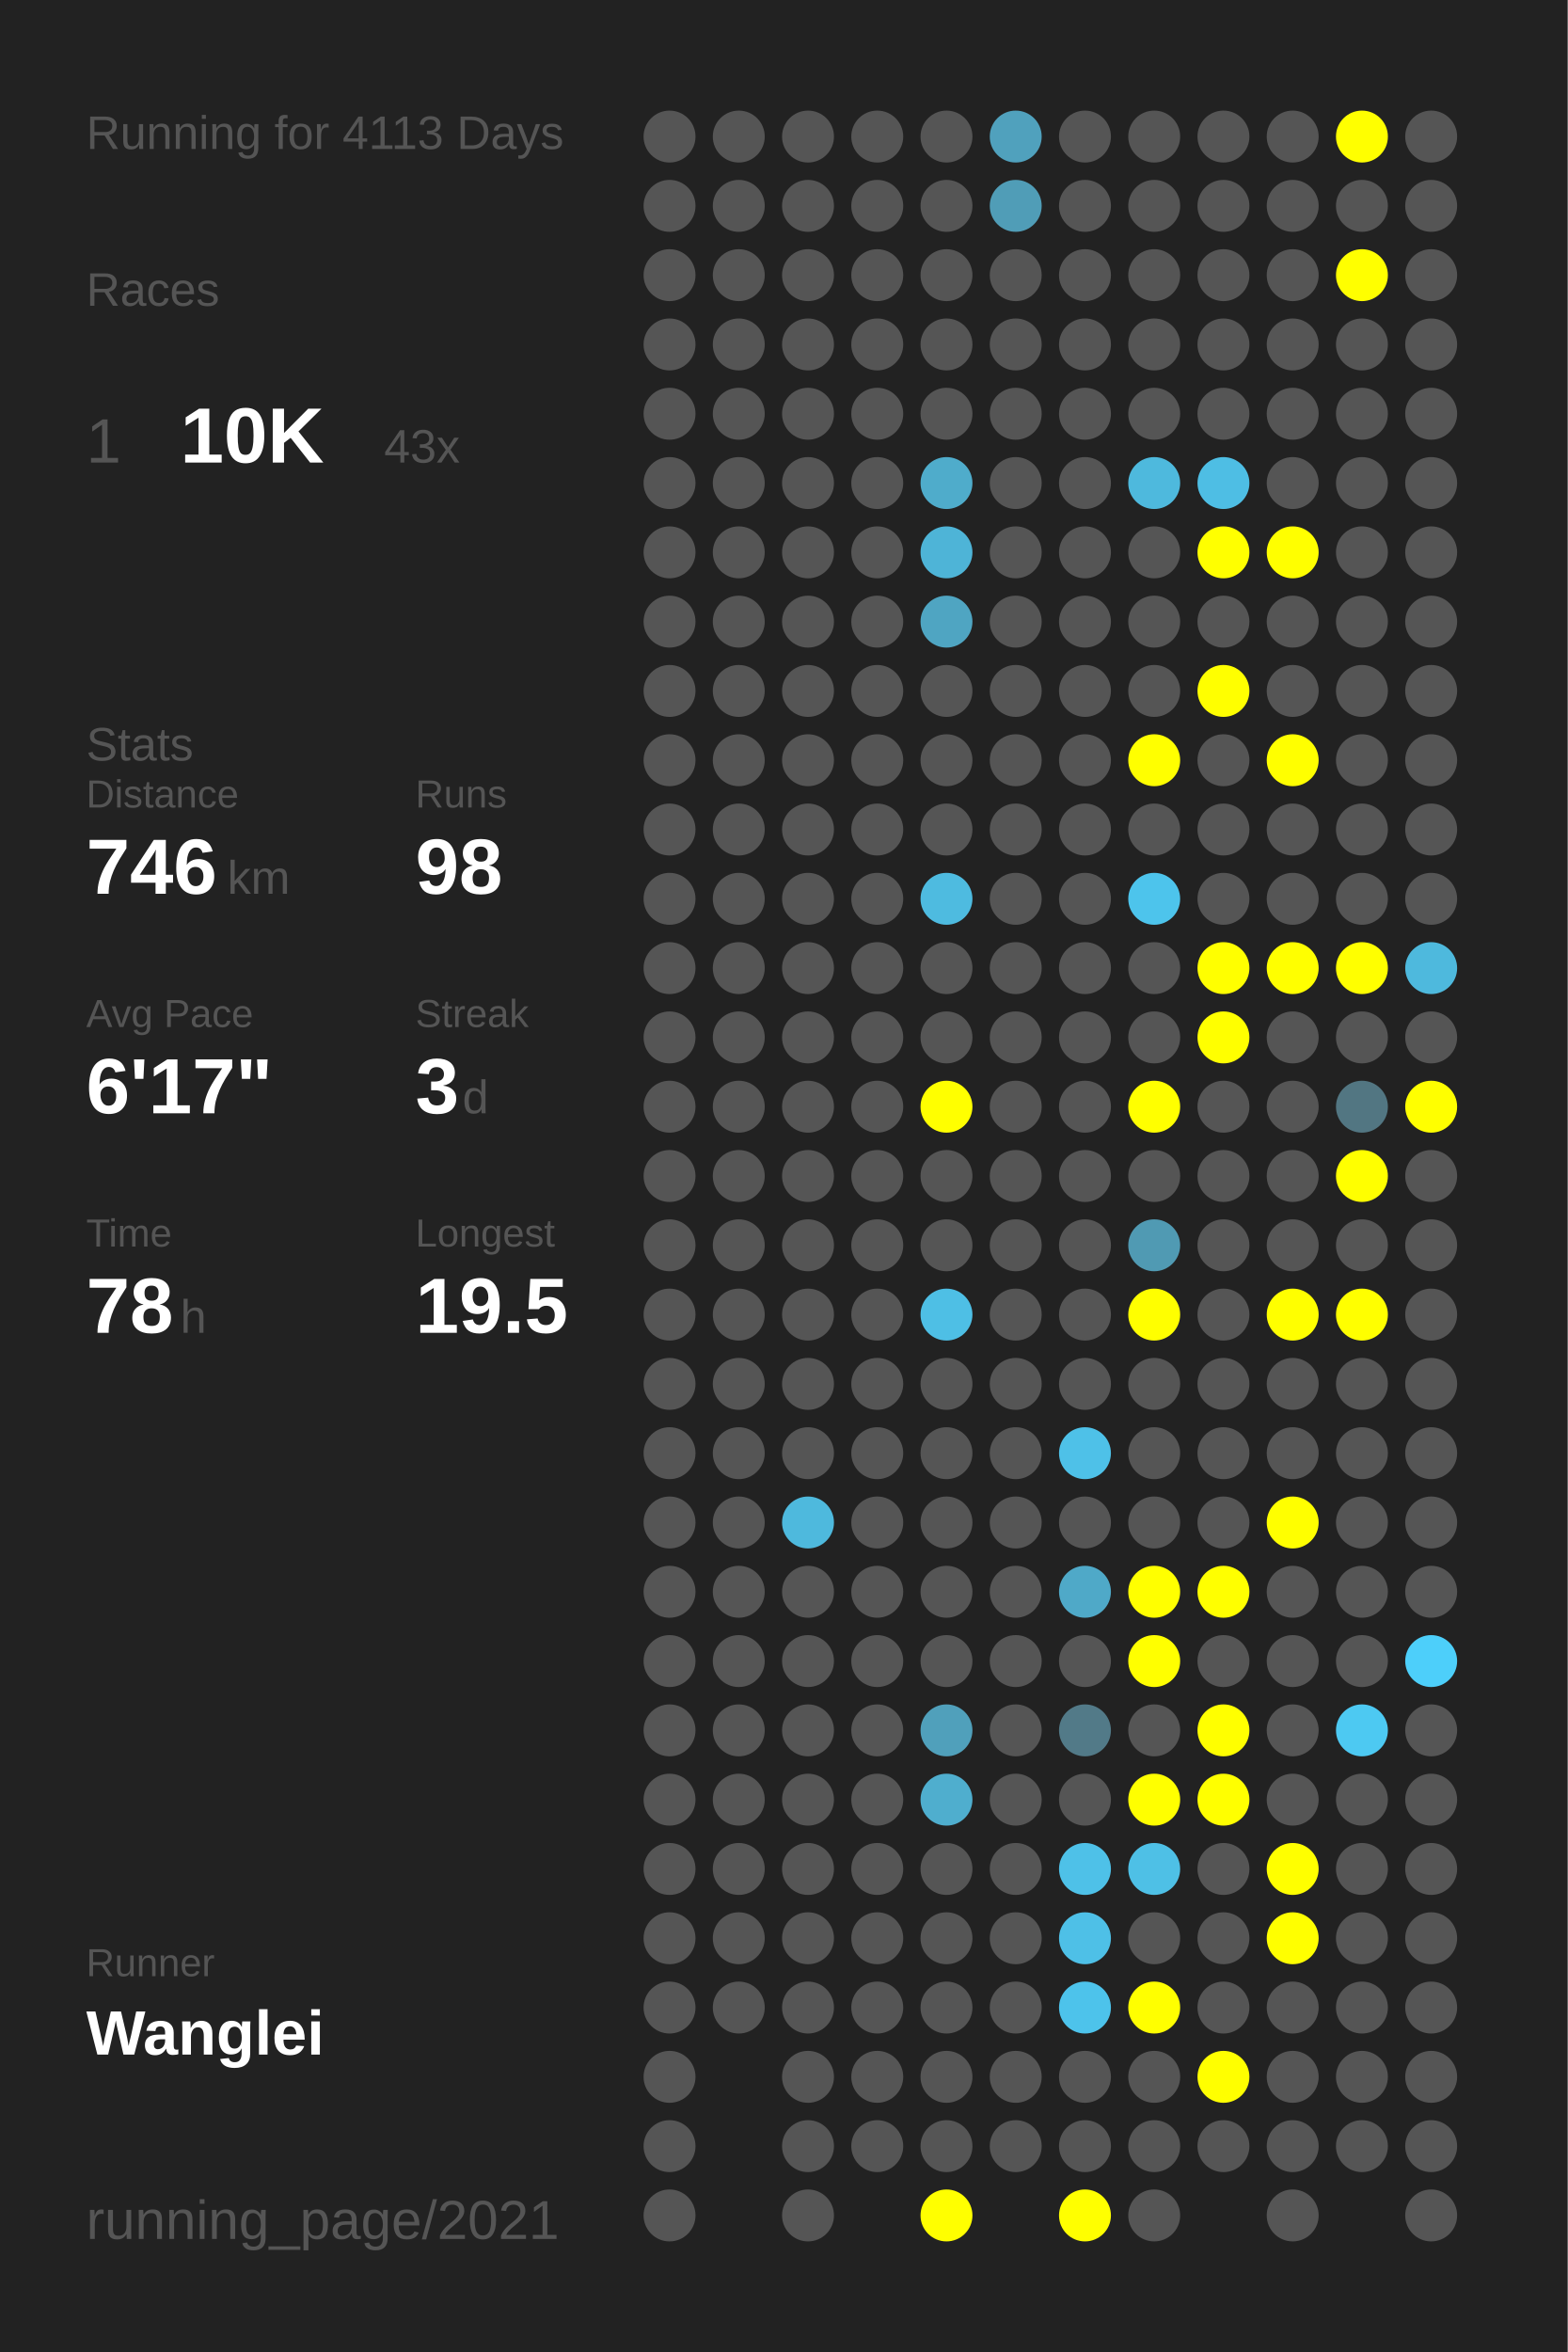
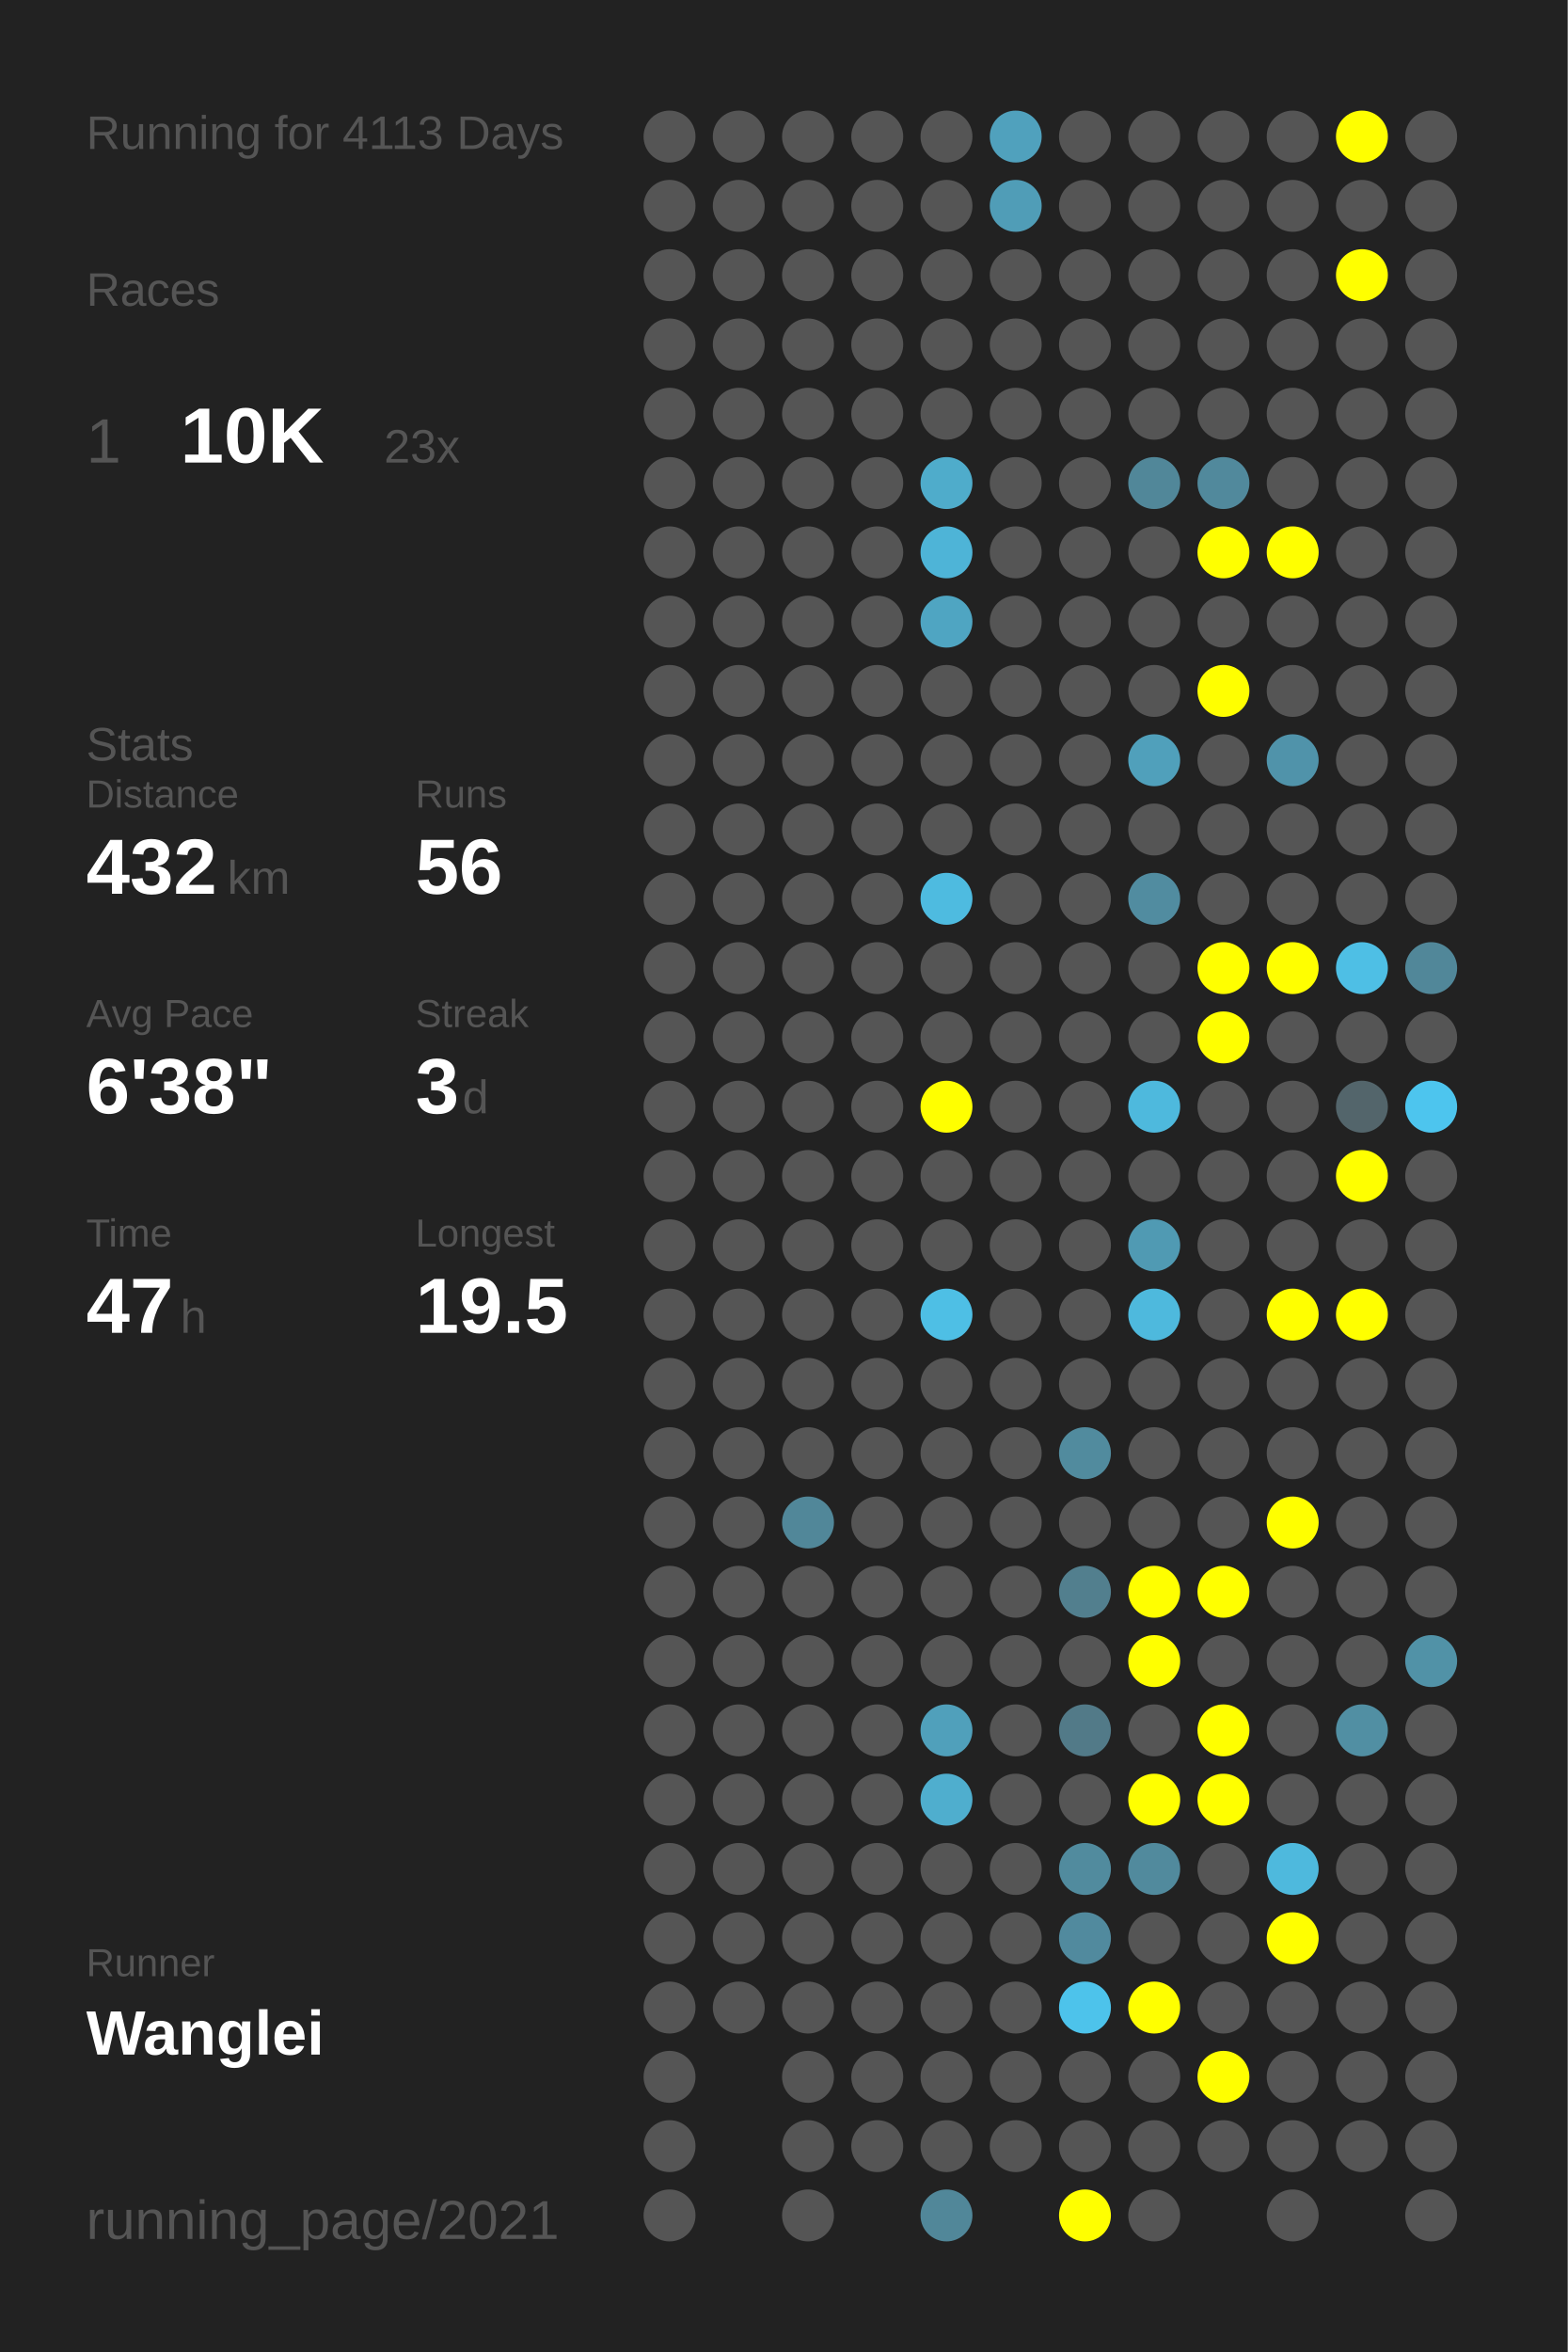
<svg xmlns="http://www.w3.org/2000/svg" baseProfile="full" height="300mm" version="1.1" viewBox="0,0,200,300" width="200mm">
  <defs />
  <rect fill="#222222" height="300" width="200" x="0" y="0" />
  <text fill="#555555" style="font-size:6px; font-family:Arial;" x="11" y="19">Running for 4113 Days</text>
  <text fill="#555555" style="font-size:6px; font-family:Arial;" x="11" y="39">Races</text>
  <text fill="#555555" style="font-size:8px; font-family:Arial;" x="11" y="59">1</text>
  <text fill="#FFFFFF" style="font-size:10px; font-family:Arial; font-weight:bold;" x="23" y="59">10K</text>
-   <text fill="#555555" style="font-size:6px; font-family:Arial;" x="49" y="59">43x</text>
+   <text fill="#555555" style="font-size:6px; font-family:Arial;" x="49" y="59">23x</text>
  <text fill="#555555" style="font-size:6px; font-family:Arial;" x="11" y="97">Stats</text>
  <text fill="#555555" style="font-size:5px; font-family:Arial;" x="11" y="103">Distance</text>
-   <text fill="#FFFFFF" style="font-size:10px; font-family:Arial; font-weight:bold;" x="11" y="114">746</text>
+   <text fill="#FFFFFF" style="font-size:10px; font-family:Arial; font-weight:bold;" x="11" y="114">432</text>
  <text fill="#555555" style="font-size:6px; font-family:Arial;" x="29" y="114">km</text>
  <text fill="#555555" style="font-size:5px; font-family:Arial;" x="53" y="103">Runs</text>
-   <text fill="#FFFFFF" style="font-size:10px; font-family:Arial; font-weight:bold;" x="53" y="114">98</text>
+   <text fill="#FFFFFF" style="font-size:10px; font-family:Arial; font-weight:bold;" x="53" y="114">56</text>
  <text fill="#555555" style="font-size:5px; font-family:Arial;" x="11" y="131">Avg Pace</text>
-   <text fill="#FFFFFF" style="font-size:10px; font-family:Arial; font-weight:bold;" x="11" y="142">6'17"</text>
+   <text fill="#FFFFFF" style="font-size:10px; font-family:Arial; font-weight:bold;" x="11" y="142">6'38"</text>
  <text fill="#555555" style="font-size:5px; font-family:Arial;" x="53" y="131">Streak</text>
  <text fill="#FFFFFF" style="font-size:10px; font-family:Arial; font-weight:bold;" x="53" y="142">3</text>
  <text fill="#555555" style="font-size:6px; font-family:Arial;" x="59" y="142">d</text>
  <text fill="#555555" style="font-size:5px; font-family:Arial;" x="11" y="159">Time</text>
-   <text fill="#FFFFFF" style="font-size:10px; font-family:Arial; font-weight:bold;" x="11" y="170">78</text>
+   <text fill="#FFFFFF" style="font-size:10px; font-family:Arial; font-weight:bold;" x="11" y="170">47</text>
  <text fill="#555555" style="font-size:6px; font-family:Arial;" x="23" y="170">h</text>
  <text fill="#555555" style="font-size:5px; font-family:Arial;" x="53" y="159">Longest</text>
  <text fill="#FFFFFF" style="font-size:10px; font-family:Arial; font-weight:bold;" x="53" y="170">19.5</text>
  <text fill="#555555" style="font-size:5px; font-family:Arial;" x="11" y="252.065">Runner</text>
  <text fill="#FFFFFF" style="font-size:8px; font-family:Arial; font-weight:bold;" x="11" y="262.065">Wanglei</text>
  <text fill="#555555" style="font-size:7px; font-family:Arial;" x="11" y="285.581">running_page/2021</text>
  <circle cx="85.417" cy="17.419" fill="#555555" r="3.312" />
  <circle cx="85.417" cy="26.258" fill="#555555" r="3.312" />
  <circle cx="85.417" cy="35.097" fill="#555555" r="3.312" />
  <circle cx="85.417" cy="43.935" fill="#555555" r="3.312" />
  <circle cx="85.417" cy="52.774" fill="#555555" r="3.312" />
  <circle cx="85.417" cy="61.613" fill="#555555" r="3.312" />
  <circle cx="85.417" cy="70.452" fill="#555555" r="3.312" />
  <circle cx="85.417" cy="79.29" fill="#555555" r="3.312" />
  <circle cx="85.417" cy="88.129" fill="#555555" r="3.312" />
  <circle cx="85.417" cy="96.968" fill="#555555" r="3.312" />
  <circle cx="85.417" cy="105.806" fill="#555555" r="3.312" />
  <circle cx="85.417" cy="114.645" fill="#555555" r="3.312" />
  <circle cx="85.417" cy="123.484" fill="#555555" r="3.312" />
  <circle cx="85.417" cy="132.323" fill="#555555" r="3.312" />
  <circle cx="85.417" cy="141.161" fill="#555555" r="3.312" />
  <circle cx="85.417" cy="150" fill="#555555" r="3.312" />
  <circle cx="85.417" cy="158.839" fill="#555555" r="3.312" />
  <circle cx="85.417" cy="167.677" fill="#555555" r="3.312" />
  <circle cx="85.417" cy="176.516" fill="#555555" r="3.312" />
  <circle cx="85.417" cy="185.355" fill="#555555" r="3.312" />
  <circle cx="85.417" cy="194.194" fill="#555555" r="3.312" />
  <circle cx="85.417" cy="203.032" fill="#555555" r="3.312" />
  <circle cx="85.417" cy="211.871" fill="#555555" r="3.312" />
  <circle cx="85.417" cy="220.71" fill="#555555" r="3.312" />
  <circle cx="85.417" cy="229.548" fill="#555555" r="3.312" />
  <circle cx="85.417" cy="238.387" fill="#555555" r="3.312" />
  <circle cx="85.417" cy="247.226" fill="#555555" r="3.312" />
  <circle cx="85.417" cy="256.065" fill="#555555" r="3.312" />
  <circle cx="85.417" cy="264.903" fill="#555555" r="3.312" />
  <circle cx="85.417" cy="273.742" fill="#555555" r="3.312" />
  <circle cx="85.417" cy="282.581" fill="#555555" r="3.312" />
  <circle cx="94.25" cy="17.419" fill="#555555" r="3.312" />
  <circle cx="94.25" cy="26.258" fill="#555555" r="3.312" />
  <circle cx="94.25" cy="35.097" fill="#555555" r="3.312" />
  <circle cx="94.25" cy="43.935" fill="#555555" r="3.312" />
  <circle cx="94.25" cy="52.774" fill="#555555" r="3.312" />
  <circle cx="94.25" cy="61.613" fill="#555555" r="3.312" />
  <circle cx="94.25" cy="70.452" fill="#555555" r="3.312" />
  <circle cx="94.25" cy="79.29" fill="#555555" r="3.312" />
  <circle cx="94.25" cy="88.129" fill="#555555" r="3.312" />
  <circle cx="94.25" cy="96.968" fill="#555555" r="3.312" />
  <circle cx="94.25" cy="105.806" fill="#555555" r="3.312" />
  <circle cx="94.25" cy="114.645" fill="#555555" r="3.312" />
  <circle cx="94.25" cy="123.484" fill="#555555" r="3.312" />
  <circle cx="94.25" cy="132.323" fill="#555555" r="3.312" />
  <circle cx="94.25" cy="141.161" fill="#555555" r="3.312" />
  <circle cx="94.25" cy="150" fill="#555555" r="3.312" />
  <circle cx="94.25" cy="158.839" fill="#555555" r="3.312" />
  <circle cx="94.25" cy="167.677" fill="#555555" r="3.312" />
  <circle cx="94.25" cy="176.516" fill="#555555" r="3.312" />
  <circle cx="94.25" cy="185.355" fill="#555555" r="3.312" />
  <circle cx="94.25" cy="194.194" fill="#555555" r="3.312" />
  <circle cx="94.25" cy="203.032" fill="#555555" r="3.312" />
  <circle cx="94.25" cy="211.871" fill="#555555" r="3.312" />
  <circle cx="94.25" cy="220.71" fill="#555555" r="3.312" />
  <circle cx="94.25" cy="229.548" fill="#555555" r="3.312" />
  <circle cx="94.25" cy="238.387" fill="#555555" r="3.312" />
  <circle cx="94.25" cy="247.226" fill="#555555" r="3.312" />
  <circle cx="94.25" cy="256.065" fill="#555555" r="3.312" />
  <circle cx="103.083" cy="17.419" fill="#555555" r="3.312" />
  <circle cx="103.083" cy="26.258" fill="#555555" r="3.312" />
  <circle cx="103.083" cy="35.097" fill="#555555" r="3.312" />
  <circle cx="103.083" cy="43.935" fill="#555555" r="3.312" />
  <circle cx="103.083" cy="52.774" fill="#555555" r="3.312" />
  <circle cx="103.083" cy="61.613" fill="#555555" r="3.312" />
  <circle cx="103.083" cy="70.452" fill="#555555" r="3.312" />
  <circle cx="103.083" cy="79.29" fill="#555555" r="3.312" />
  <circle cx="103.083" cy="88.129" fill="#555555" r="3.312" />
  <circle cx="103.083" cy="96.968" fill="#555555" r="3.312" />
  <circle cx="103.083" cy="105.806" fill="#555555" r="3.312" />
  <circle cx="103.083" cy="114.645" fill="#555555" r="3.312" />
  <circle cx="103.083" cy="123.484" fill="#555555" r="3.312" />
  <circle cx="103.083" cy="132.323" fill="#555555" r="3.312" />
  <circle cx="103.083" cy="141.161" fill="#555555" r="3.312" />
  <circle cx="103.083" cy="150" fill="#555555" r="3.312" />
  <circle cx="103.083" cy="158.839" fill="#555555" r="3.312" />
  <circle cx="103.083" cy="167.677" fill="#555555" r="3.312" />
  <circle cx="103.083" cy="176.516" fill="#555555" r="3.312" />
  <circle cx="103.083" cy="185.355" fill="#555555" r="3.312" />
-   <circle cx="103.083" cy="194.194" fill="#4eb9dd" r="3.312" />
+   <circle cx="103.083" cy="194.194" fill="#518799" r="3.312" />
  <circle cx="103.083" cy="203.032" fill="#555555" r="3.312" />
  <circle cx="103.083" cy="211.871" fill="#555555" r="3.312" />
  <circle cx="103.083" cy="220.71" fill="#555555" r="3.312" />
  <circle cx="103.083" cy="229.548" fill="#555555" r="3.312" />
  <circle cx="103.083" cy="238.387" fill="#555555" r="3.312" />
  <circle cx="103.083" cy="247.226" fill="#555555" r="3.312" />
  <circle cx="103.083" cy="256.065" fill="#555555" r="3.312" />
  <circle cx="103.083" cy="264.903" fill="#555555" r="3.312" />
  <circle cx="103.083" cy="273.742" fill="#555555" r="3.312" />
  <circle cx="103.083" cy="282.581" fill="#555555" r="3.312" />
  <circle cx="111.917" cy="17.419" fill="#555555" r="3.312" />
  <circle cx="111.917" cy="26.258" fill="#555555" r="3.312" />
  <circle cx="111.917" cy="35.097" fill="#555555" r="3.312" />
  <circle cx="111.917" cy="43.935" fill="#555555" r="3.312" />
  <circle cx="111.917" cy="52.774" fill="#555555" r="3.312" />
  <circle cx="111.917" cy="61.613" fill="#555555" r="3.312" />
  <circle cx="111.917" cy="70.452" fill="#555555" r="3.312" />
  <circle cx="111.917" cy="79.29" fill="#555555" r="3.312" />
  <circle cx="111.917" cy="88.129" fill="#555555" r="3.312" />
  <circle cx="111.917" cy="96.968" fill="#555555" r="3.312" />
  <circle cx="111.917" cy="105.806" fill="#555555" r="3.312" />
  <circle cx="111.917" cy="114.645" fill="#555555" r="3.312" />
  <circle cx="111.917" cy="123.484" fill="#555555" r="3.312" />
  <circle cx="111.917" cy="132.323" fill="#555555" r="3.312" />
  <circle cx="111.917" cy="141.161" fill="#555555" r="3.312" />
  <circle cx="111.917" cy="150" fill="#555555" r="3.312" />
  <circle cx="111.917" cy="158.839" fill="#555555" r="3.312" />
  <circle cx="111.917" cy="167.677" fill="#555555" r="3.312" />
  <circle cx="111.917" cy="176.516" fill="#555555" r="3.312" />
  <circle cx="111.917" cy="185.355" fill="#555555" r="3.312" />
  <circle cx="111.917" cy="194.194" fill="#555555" r="3.312" />
  <circle cx="111.917" cy="203.032" fill="#555555" r="3.312" />
  <circle cx="111.917" cy="211.871" fill="#555555" r="3.312" />
  <circle cx="111.917" cy="220.71" fill="#555555" r="3.312" />
  <circle cx="111.917" cy="229.548" fill="#555555" r="3.312" />
  <circle cx="111.917" cy="238.387" fill="#555555" r="3.312" />
  <circle cx="111.917" cy="247.226" fill="#555555" r="3.312" />
  <circle cx="111.917" cy="256.065" fill="#555555" r="3.312" />
  <circle cx="111.917" cy="264.903" fill="#555555" r="3.312" />
  <circle cx="111.917" cy="273.742" fill="#555555" r="3.312" />
  <circle cx="120.75" cy="17.419" fill="#555555" r="3.312" />
  <circle cx="120.75" cy="26.258" fill="#555555" r="3.312" />
  <circle cx="120.75" cy="35.097" fill="#555555" r="3.312" />
  <circle cx="120.75" cy="43.935" fill="#555555" r="3.312" />
  <circle cx="120.75" cy="52.774" fill="#555555" r="3.312" />
  <circle cx="120.75" cy="61.613" fill="#4faccb" r="3.312" />
  <circle cx="120.75" cy="70.452" fill="#4eb4d7" r="3.312" />
  <circle cx="120.75" cy="79.29" fill="#4fa5c2" r="3.312" />
  <circle cx="120.75" cy="88.129" fill="#555555" r="3.312" />
  <circle cx="120.75" cy="96.968" fill="#555555" r="3.312" />
  <circle cx="120.75" cy="105.806" fill="#555555" r="3.312" />
  <circle cx="120.75" cy="114.645" fill="#4ebbe0" r="3.312" />
  <circle cx="120.75" cy="123.484" fill="#555555" r="3.312" />
  <circle cx="120.75" cy="132.323" fill="#555555" r="3.312" />
  <circle cx="120.75" cy="141.161" fill="#FFFF00" r="3.312" />
  <circle cx="120.75" cy="150" fill="#555555" r="3.312" />
  <circle cx="120.75" cy="158.839" fill="#555555" r="3.312" />
  <circle cx="120.75" cy="167.677" fill="#4ebfe5" r="3.312" />
  <circle cx="120.75" cy="176.516" fill="#555555" r="3.312" />
  <circle cx="120.75" cy="185.355" fill="#555555" r="3.312" />
  <circle cx="120.75" cy="194.194" fill="#555555" r="3.312" />
  <circle cx="120.75" cy="203.032" fill="#555555" r="3.312" />
  <circle cx="120.75" cy="211.871" fill="#555555" r="3.312" />
  <circle cx="120.75" cy="220.71" fill="#50a0bb" r="3.312" />
  <circle cx="120.75" cy="229.548" fill="#4faece" r="3.312" />
  <circle cx="120.75" cy="238.387" fill="#555555" r="3.312" />
  <circle cx="120.75" cy="247.226" fill="#555555" r="3.312" />
  <circle cx="120.75" cy="256.065" fill="#555555" r="3.312" />
  <circle cx="120.75" cy="264.903" fill="#555555" r="3.312" />
  <circle cx="120.75" cy="273.742" fill="#555555" r="3.312" />
-   <circle cx="120.75" cy="282.581" fill="#FFFF00" r="3.312" />
+   <circle cx="120.75" cy="282.581" fill="#518799" r="3.312" />
  <circle cx="129.583" cy="17.419" fill="#50a1bd" r="3.312" />
  <circle cx="129.583" cy="26.258" fill="#509db7" r="3.312" />
  <circle cx="129.583" cy="35.097" fill="#555555" r="3.312" />
  <circle cx="129.583" cy="43.935" fill="#555555" r="3.312" />
  <circle cx="129.583" cy="52.774" fill="#555555" r="3.312" />
  <circle cx="129.583" cy="61.613" fill="#555555" r="3.312" />
  <circle cx="129.583" cy="70.452" fill="#555555" r="3.312" />
  <circle cx="129.583" cy="79.29" fill="#555555" r="3.312" />
  <circle cx="129.583" cy="88.129" fill="#555555" r="3.312" />
  <circle cx="129.583" cy="96.968" fill="#555555" r="3.312" />
  <circle cx="129.583" cy="105.806" fill="#555555" r="3.312" />
  <circle cx="129.583" cy="114.645" fill="#555555" r="3.312" />
  <circle cx="129.583" cy="123.484" fill="#555555" r="3.312" />
  <circle cx="129.583" cy="132.323" fill="#555555" r="3.312" />
  <circle cx="129.583" cy="141.161" fill="#555555" r="3.312" />
  <circle cx="129.583" cy="150" fill="#555555" r="3.312" />
  <circle cx="129.583" cy="158.839" fill="#555555" r="3.312" />
  <circle cx="129.583" cy="167.677" fill="#555555" r="3.312" />
  <circle cx="129.583" cy="176.516" fill="#555555" r="3.312" />
  <circle cx="129.583" cy="185.355" fill="#555555" r="3.312" />
  <circle cx="129.583" cy="194.194" fill="#555555" r="3.312" />
  <circle cx="129.583" cy="203.032" fill="#555555" r="3.312" />
  <circle cx="129.583" cy="211.871" fill="#555555" r="3.312" />
  <circle cx="129.583" cy="220.71" fill="#555555" r="3.312" />
  <circle cx="129.583" cy="229.548" fill="#555555" r="3.312" />
  <circle cx="129.583" cy="238.387" fill="#555555" r="3.312" />
  <circle cx="129.583" cy="247.226" fill="#555555" r="3.312" />
  <circle cx="129.583" cy="256.065" fill="#555555" r="3.312" />
  <circle cx="129.583" cy="264.903" fill="#555555" r="3.312" />
  <circle cx="129.583" cy="273.742" fill="#555555" r="3.312" />
  <circle cx="138.417" cy="17.419" fill="#555555" r="3.312" />
  <circle cx="138.417" cy="26.258" fill="#555555" r="3.312" />
  <circle cx="138.417" cy="35.097" fill="#555555" r="3.312" />
  <circle cx="138.417" cy="43.935" fill="#555555" r="3.312" />
  <circle cx="138.417" cy="52.774" fill="#555555" r="3.312" />
  <circle cx="138.417" cy="61.613" fill="#555555" r="3.312" />
  <circle cx="138.417" cy="70.452" fill="#555555" r="3.312" />
  <circle cx="138.417" cy="79.29" fill="#555555" r="3.312" />
  <circle cx="138.417" cy="88.129" fill="#555555" r="3.312" />
  <circle cx="138.417" cy="96.968" fill="#555555" r="3.312" />
  <circle cx="138.417" cy="105.806" fill="#555555" r="3.312" />
  <circle cx="138.417" cy="114.645" fill="#555555" r="3.312" />
  <circle cx="138.417" cy="123.484" fill="#555555" r="3.312" />
  <circle cx="138.417" cy="132.323" fill="#555555" r="3.312" />
  <circle cx="138.417" cy="141.161" fill="#555555" r="3.312" />
  <circle cx="138.417" cy="150" fill="#555555" r="3.312" />
  <circle cx="138.417" cy="158.839" fill="#555555" r="3.312" />
  <circle cx="138.417" cy="167.677" fill="#555555" r="3.312" />
  <circle cx="138.417" cy="176.516" fill="#555555" r="3.312" />
-   <circle cx="138.417" cy="185.355" fill="#4ec1e8" r="3.312" />
+   <circle cx="138.417" cy="185.355" fill="#518b9e" r="3.312" />
  <circle cx="138.417" cy="194.194" fill="#555555" r="3.312" />
-   <circle cx="138.417" cy="203.032" fill="#4fa9c8" r="3.312" />
+   <circle cx="138.417" cy="203.032" fill="#527f8e" r="3.312" />
  <circle cx="138.417" cy="211.871" fill="#555555" r="3.312" />
  <circle cx="138.417" cy="220.71" fill="#527a88" r="3.312" />
  <circle cx="138.417" cy="229.548" fill="#555555" r="3.312" />
-   <circle cx="138.417" cy="238.387" fill="#4ec1e8" r="3.312" />
-   <circle cx="138.417" cy="247.226" fill="#4ec0e7" r="3.312" />
+   <circle cx="138.417" cy="238.387" fill="#518b9e" r="3.312" />
+   <circle cx="138.417" cy="247.226" fill="#518a9e" r="3.312" />
  <circle cx="138.417" cy="256.065" fill="#4dc3eb" r="3.312" />
  <circle cx="138.417" cy="264.903" fill="#555555" r="3.312" />
  <circle cx="138.417" cy="273.742" fill="#555555" r="3.312" />
  <circle cx="138.417" cy="282.581" fill="#FFFF00" r="3.312" />
  <circle cx="147.25" cy="17.419" fill="#555555" r="3.312" />
  <circle cx="147.25" cy="26.258" fill="#555555" r="3.312" />
  <circle cx="147.25" cy="35.097" fill="#555555" r="3.312" />
  <circle cx="147.25" cy="43.935" fill="#555555" r="3.312" />
  <circle cx="147.25" cy="52.774" fill="#555555" r="3.312" />
-   <circle cx="147.25" cy="61.613" fill="#4eb9dd" r="3.312" />
+   <circle cx="147.25" cy="61.613" fill="#518799" r="3.312" />
  <circle cx="147.25" cy="70.452" fill="#555555" r="3.312" />
  <circle cx="147.25" cy="79.29" fill="#555555" r="3.312" />
  <circle cx="147.25" cy="88.129" fill="#555555" r="3.312" />
-   <circle cx="147.25" cy="96.968" fill="#FFFF00" r="3.312" />
+   <circle cx="147.25" cy="96.968" fill="#50a0bb" r="3.312" />
  <circle cx="147.25" cy="105.806" fill="#555555" r="3.312" />
-   <circle cx="147.25" cy="114.645" fill="#4dc4ec" r="3.312" />
+   <circle cx="147.25" cy="114.645" fill="#518ca0" r="3.312" />
  <circle cx="147.25" cy="123.484" fill="#555555" r="3.312" />
  <circle cx="147.25" cy="132.323" fill="#555555" r="3.312" />
-   <circle cx="147.25" cy="141.161" fill="#FFFF00" r="3.312" />
+   <circle cx="147.25" cy="141.161" fill="#4eb9dd" r="3.312" />
  <circle cx="147.25" cy="150" fill="#555555" r="3.312" />
  <circle cx="147.25" cy="158.839" fill="#509ab3" r="3.312" />
-   <circle cx="147.25" cy="167.677" fill="#FFFF00" r="3.312" />
+   <circle cx="147.25" cy="167.677" fill="#4eb9dd" r="3.312" />
  <circle cx="147.25" cy="176.516" fill="#555555" r="3.312" />
  <circle cx="147.25" cy="185.355" fill="#555555" r="3.312" />
  <circle cx="147.25" cy="194.194" fill="#555555" r="3.312" />
  <circle cx="147.25" cy="203.032" fill="#FFFF00" r="3.312" />
  <circle cx="147.25" cy="211.871" fill="#FFFF00" r="3.312" />
  <circle cx="147.25" cy="220.71" fill="#555555" r="3.312" />
  <circle cx="147.25" cy="229.548" fill="#FFFF00" r="3.312" />
-   <circle cx="147.25" cy="238.387" fill="#4ec0e6" r="3.312" />
+   <circle cx="147.25" cy="238.387" fill="#518a9d" r="3.312" />
  <circle cx="147.25" cy="247.226" fill="#555555" r="3.312" />
  <circle cx="147.25" cy="256.065" fill="#FFFF00" r="3.312" />
  <circle cx="147.25" cy="264.903" fill="#555555" r="3.312" />
  <circle cx="147.25" cy="273.742" fill="#555555" r="3.312" />
  <circle cx="147.25" cy="282.581" fill="#555555" r="3.312" />
  <circle cx="156.083" cy="17.419" fill="#555555" r="3.312" />
  <circle cx="156.083" cy="26.258" fill="#555555" r="3.312" />
  <circle cx="156.083" cy="35.097" fill="#555555" r="3.312" />
  <circle cx="156.083" cy="43.935" fill="#555555" r="3.312" />
  <circle cx="156.083" cy="52.774" fill="#555555" r="3.312" />
-   <circle cx="156.083" cy="61.613" fill="#4ebee4" r="3.312" />
+   <circle cx="156.083" cy="61.613" fill="#51899c" r="3.312" />
  <circle cx="156.083" cy="70.452" fill="#FFFF00" r="3.312" />
  <circle cx="156.083" cy="79.29" fill="#555555" r="3.312" />
  <circle cx="156.083" cy="88.129" fill="#FFFF00" r="3.312" />
  <circle cx="156.083" cy="96.968" fill="#555555" r="3.312" />
  <circle cx="156.083" cy="105.806" fill="#555555" r="3.312" />
  <circle cx="156.083" cy="114.645" fill="#555555" r="3.312" />
  <circle cx="156.083" cy="123.484" fill="#FFFF00" r="3.312" />
  <circle cx="156.083" cy="132.323" fill="#FFFF00" r="3.312" />
  <circle cx="156.083" cy="141.161" fill="#555555" r="3.312" />
  <circle cx="156.083" cy="150" fill="#555555" r="3.312" />
  <circle cx="156.083" cy="158.839" fill="#555555" r="3.312" />
  <circle cx="156.083" cy="167.677" fill="#555555" r="3.312" />
  <circle cx="156.083" cy="176.516" fill="#555555" r="3.312" />
  <circle cx="156.083" cy="185.355" fill="#555555" r="3.312" />
  <circle cx="156.083" cy="194.194" fill="#555555" r="3.312" />
  <circle cx="156.083" cy="203.032" fill="#FFFF00" r="3.312" />
  <circle cx="156.083" cy="211.871" fill="#555555" r="3.312" />
  <circle cx="156.083" cy="220.71" fill="#FFFF00" r="3.312" />
  <circle cx="156.083" cy="229.548" fill="#FFFF00" r="3.312" />
  <circle cx="156.083" cy="238.387" fill="#555555" r="3.312" />
  <circle cx="156.083" cy="247.226" fill="#555555" r="3.312" />
  <circle cx="156.083" cy="256.065" fill="#555555" r="3.312" />
  <circle cx="156.083" cy="264.903" fill="#FFFF00" r="3.312" />
  <circle cx="156.083" cy="273.742" fill="#555555" r="3.312" />
  <circle cx="164.917" cy="17.419" fill="#555555" r="3.312" />
  <circle cx="164.917" cy="26.258" fill="#555555" r="3.312" />
  <circle cx="164.917" cy="35.097" fill="#555555" r="3.312" />
  <circle cx="164.917" cy="43.935" fill="#555555" r="3.312" />
  <circle cx="164.917" cy="52.774" fill="#555555" r="3.312" />
  <circle cx="164.917" cy="61.613" fill="#555555" r="3.312" />
  <circle cx="164.917" cy="70.452" fill="#FFFF00" r="3.312" />
  <circle cx="164.917" cy="79.29" fill="#555555" r="3.312" />
  <circle cx="164.917" cy="88.129" fill="#555555" r="3.312" />
-   <circle cx="164.917" cy="96.968" fill="#FFFF00" r="3.312" />
+   <circle cx="164.917" cy="96.968" fill="#5093aa" r="3.312" />
  <circle cx="164.917" cy="105.806" fill="#555555" r="3.312" />
  <circle cx="164.917" cy="114.645" fill="#555555" r="3.312" />
  <circle cx="164.917" cy="123.484" fill="#FFFF00" r="3.312" />
  <circle cx="164.917" cy="132.323" fill="#555555" r="3.312" />
  <circle cx="164.917" cy="141.161" fill="#555555" r="3.312" />
  <circle cx="164.917" cy="150" fill="#555555" r="3.312" />
  <circle cx="164.917" cy="158.839" fill="#555555" r="3.312" />
  <circle cx="164.917" cy="167.677" fill="#FFFF00" r="3.312" />
  <circle cx="164.917" cy="176.516" fill="#555555" r="3.312" />
  <circle cx="164.917" cy="185.355" fill="#555555" r="3.312" />
  <circle cx="164.917" cy="194.194" fill="#FFFF00" r="3.312" />
  <circle cx="164.917" cy="203.032" fill="#555555" r="3.312" />
  <circle cx="164.917" cy="211.871" fill="#555555" r="3.312" />
  <circle cx="164.917" cy="220.71" fill="#555555" r="3.312" />
  <circle cx="164.917" cy="229.548" fill="#555555" r="3.312" />
-   <circle cx="164.917" cy="238.387" fill="#FFFF00" r="3.312" />
+   <circle cx="164.917" cy="238.387" fill="#4eb9dd" r="3.312" />
  <circle cx="164.917" cy="247.226" fill="#FFFF00" r="3.312" />
  <circle cx="164.917" cy="256.065" fill="#555555" r="3.312" />
  <circle cx="164.917" cy="264.903" fill="#555555" r="3.312" />
  <circle cx="164.917" cy="273.742" fill="#555555" r="3.312" />
  <circle cx="164.917" cy="282.581" fill="#555555" r="3.312" />
  <circle cx="173.75" cy="17.419" fill="#FFFF00" r="3.312" />
  <circle cx="173.75" cy="26.258" fill="#555555" r="3.312" />
  <circle cx="173.75" cy="35.097" fill="#FFFF00" r="3.312" />
  <circle cx="173.75" cy="43.935" fill="#555555" r="3.312" />
  <circle cx="173.75" cy="52.774" fill="#555555" r="3.312" />
  <circle cx="173.75" cy="61.613" fill="#555555" r="3.312" />
  <circle cx="173.75" cy="70.452" fill="#555555" r="3.312" />
  <circle cx="173.75" cy="79.29" fill="#555555" r="3.312" />
  <circle cx="173.75" cy="88.129" fill="#555555" r="3.312" />
  <circle cx="173.75" cy="96.968" fill="#555555" r="3.312" />
  <circle cx="173.75" cy="105.806" fill="#555555" r="3.312" />
  <circle cx="173.75" cy="114.645" fill="#555555" r="3.312" />
-   <circle cx="173.75" cy="123.484" fill="#FFFF00" r="3.312" />
+   <circle cx="173.75" cy="123.484" fill="#4ebfe5" r="3.312" />
  <circle cx="173.75" cy="132.323" fill="#555555" r="3.312" />
-   <circle cx="173.75" cy="141.161" fill="#527682" r="3.312" />
+   <circle cx="173.75" cy="141.161" fill="#53656b" r="3.312" />
  <circle cx="173.75" cy="150" fill="#FFFF00" r="3.312" />
  <circle cx="173.75" cy="158.839" fill="#555555" r="3.312" />
  <circle cx="173.75" cy="167.677" fill="#FFFF00" r="3.312" />
  <circle cx="173.75" cy="176.516" fill="#555555" r="3.312" />
  <circle cx="173.75" cy="185.355" fill="#555555" r="3.312" />
  <circle cx="173.75" cy="194.194" fill="#555555" r="3.312" />
  <circle cx="173.75" cy="203.032" fill="#555555" r="3.312" />
  <circle cx="173.75" cy="211.871" fill="#555555" r="3.312" />
-   <circle cx="173.75" cy="220.71" fill="#4dc9f2" r="3.312" />
+   <circle cx="173.75" cy="220.71" fill="#518fa3" r="3.312" />
  <circle cx="173.75" cy="229.548" fill="#555555" r="3.312" />
  <circle cx="173.75" cy="238.387" fill="#555555" r="3.312" />
  <circle cx="173.75" cy="247.226" fill="#555555" r="3.312" />
  <circle cx="173.75" cy="256.065" fill="#555555" r="3.312" />
  <circle cx="173.75" cy="264.903" fill="#555555" r="3.312" />
  <circle cx="173.75" cy="273.742" fill="#555555" r="3.312" />
  <circle cx="182.583" cy="17.419" fill="#555555" r="3.312" />
  <circle cx="182.583" cy="26.258" fill="#555555" r="3.312" />
  <circle cx="182.583" cy="35.097" fill="#555555" r="3.312" />
  <circle cx="182.583" cy="43.935" fill="#555555" r="3.312" />
  <circle cx="182.583" cy="52.774" fill="#555555" r="3.312" />
  <circle cx="182.583" cy="61.613" fill="#555555" r="3.312" />
  <circle cx="182.583" cy="70.452" fill="#555555" r="3.312" />
  <circle cx="182.583" cy="79.29" fill="#555555" r="3.312" />
  <circle cx="182.583" cy="88.129" fill="#555555" r="3.312" />
  <circle cx="182.583" cy="96.968" fill="#555555" r="3.312" />
  <circle cx="182.583" cy="105.806" fill="#555555" r="3.312" />
  <circle cx="182.583" cy="114.645" fill="#555555" r="3.312" />
-   <circle cx="182.583" cy="123.484" fill="#4eb9dd" r="3.312" />
+   <circle cx="182.583" cy="123.484" fill="#518799" r="3.312" />
  <circle cx="182.583" cy="132.323" fill="#555555" r="3.312" />
-   <circle cx="182.583" cy="141.161" fill="#FFFF00" r="3.312" />
+   <circle cx="182.583" cy="141.161" fill="#4dc5ee" r="3.312" />
  <circle cx="182.583" cy="150" fill="#555555" r="3.312" />
  <circle cx="182.583" cy="158.839" fill="#555555" r="3.312" />
  <circle cx="182.583" cy="167.677" fill="#555555" r="3.312" />
  <circle cx="182.583" cy="176.516" fill="#555555" r="3.312" />
  <circle cx="182.583" cy="185.355" fill="#555555" r="3.312" />
  <circle cx="182.583" cy="194.194" fill="#555555" r="3.312" />
  <circle cx="182.583" cy="203.032" fill="#555555" r="3.312" />
-   <circle cx="182.583" cy="211.871" fill="#4dcffa" r="3.312" />
+   <circle cx="182.583" cy="211.871" fill="#5192a7" r="3.312" />
  <circle cx="182.583" cy="220.71" fill="#555555" r="3.312" />
  <circle cx="182.583" cy="229.548" fill="#555555" r="3.312" />
  <circle cx="182.583" cy="238.387" fill="#555555" r="3.312" />
  <circle cx="182.583" cy="247.226" fill="#555555" r="3.312" />
  <circle cx="182.583" cy="256.065" fill="#555555" r="3.312" />
  <circle cx="182.583" cy="264.903" fill="#555555" r="3.312" />
  <circle cx="182.583" cy="273.742" fill="#555555" r="3.312" />
  <circle cx="182.583" cy="282.581" fill="#555555" r="3.312" />
</svg>
